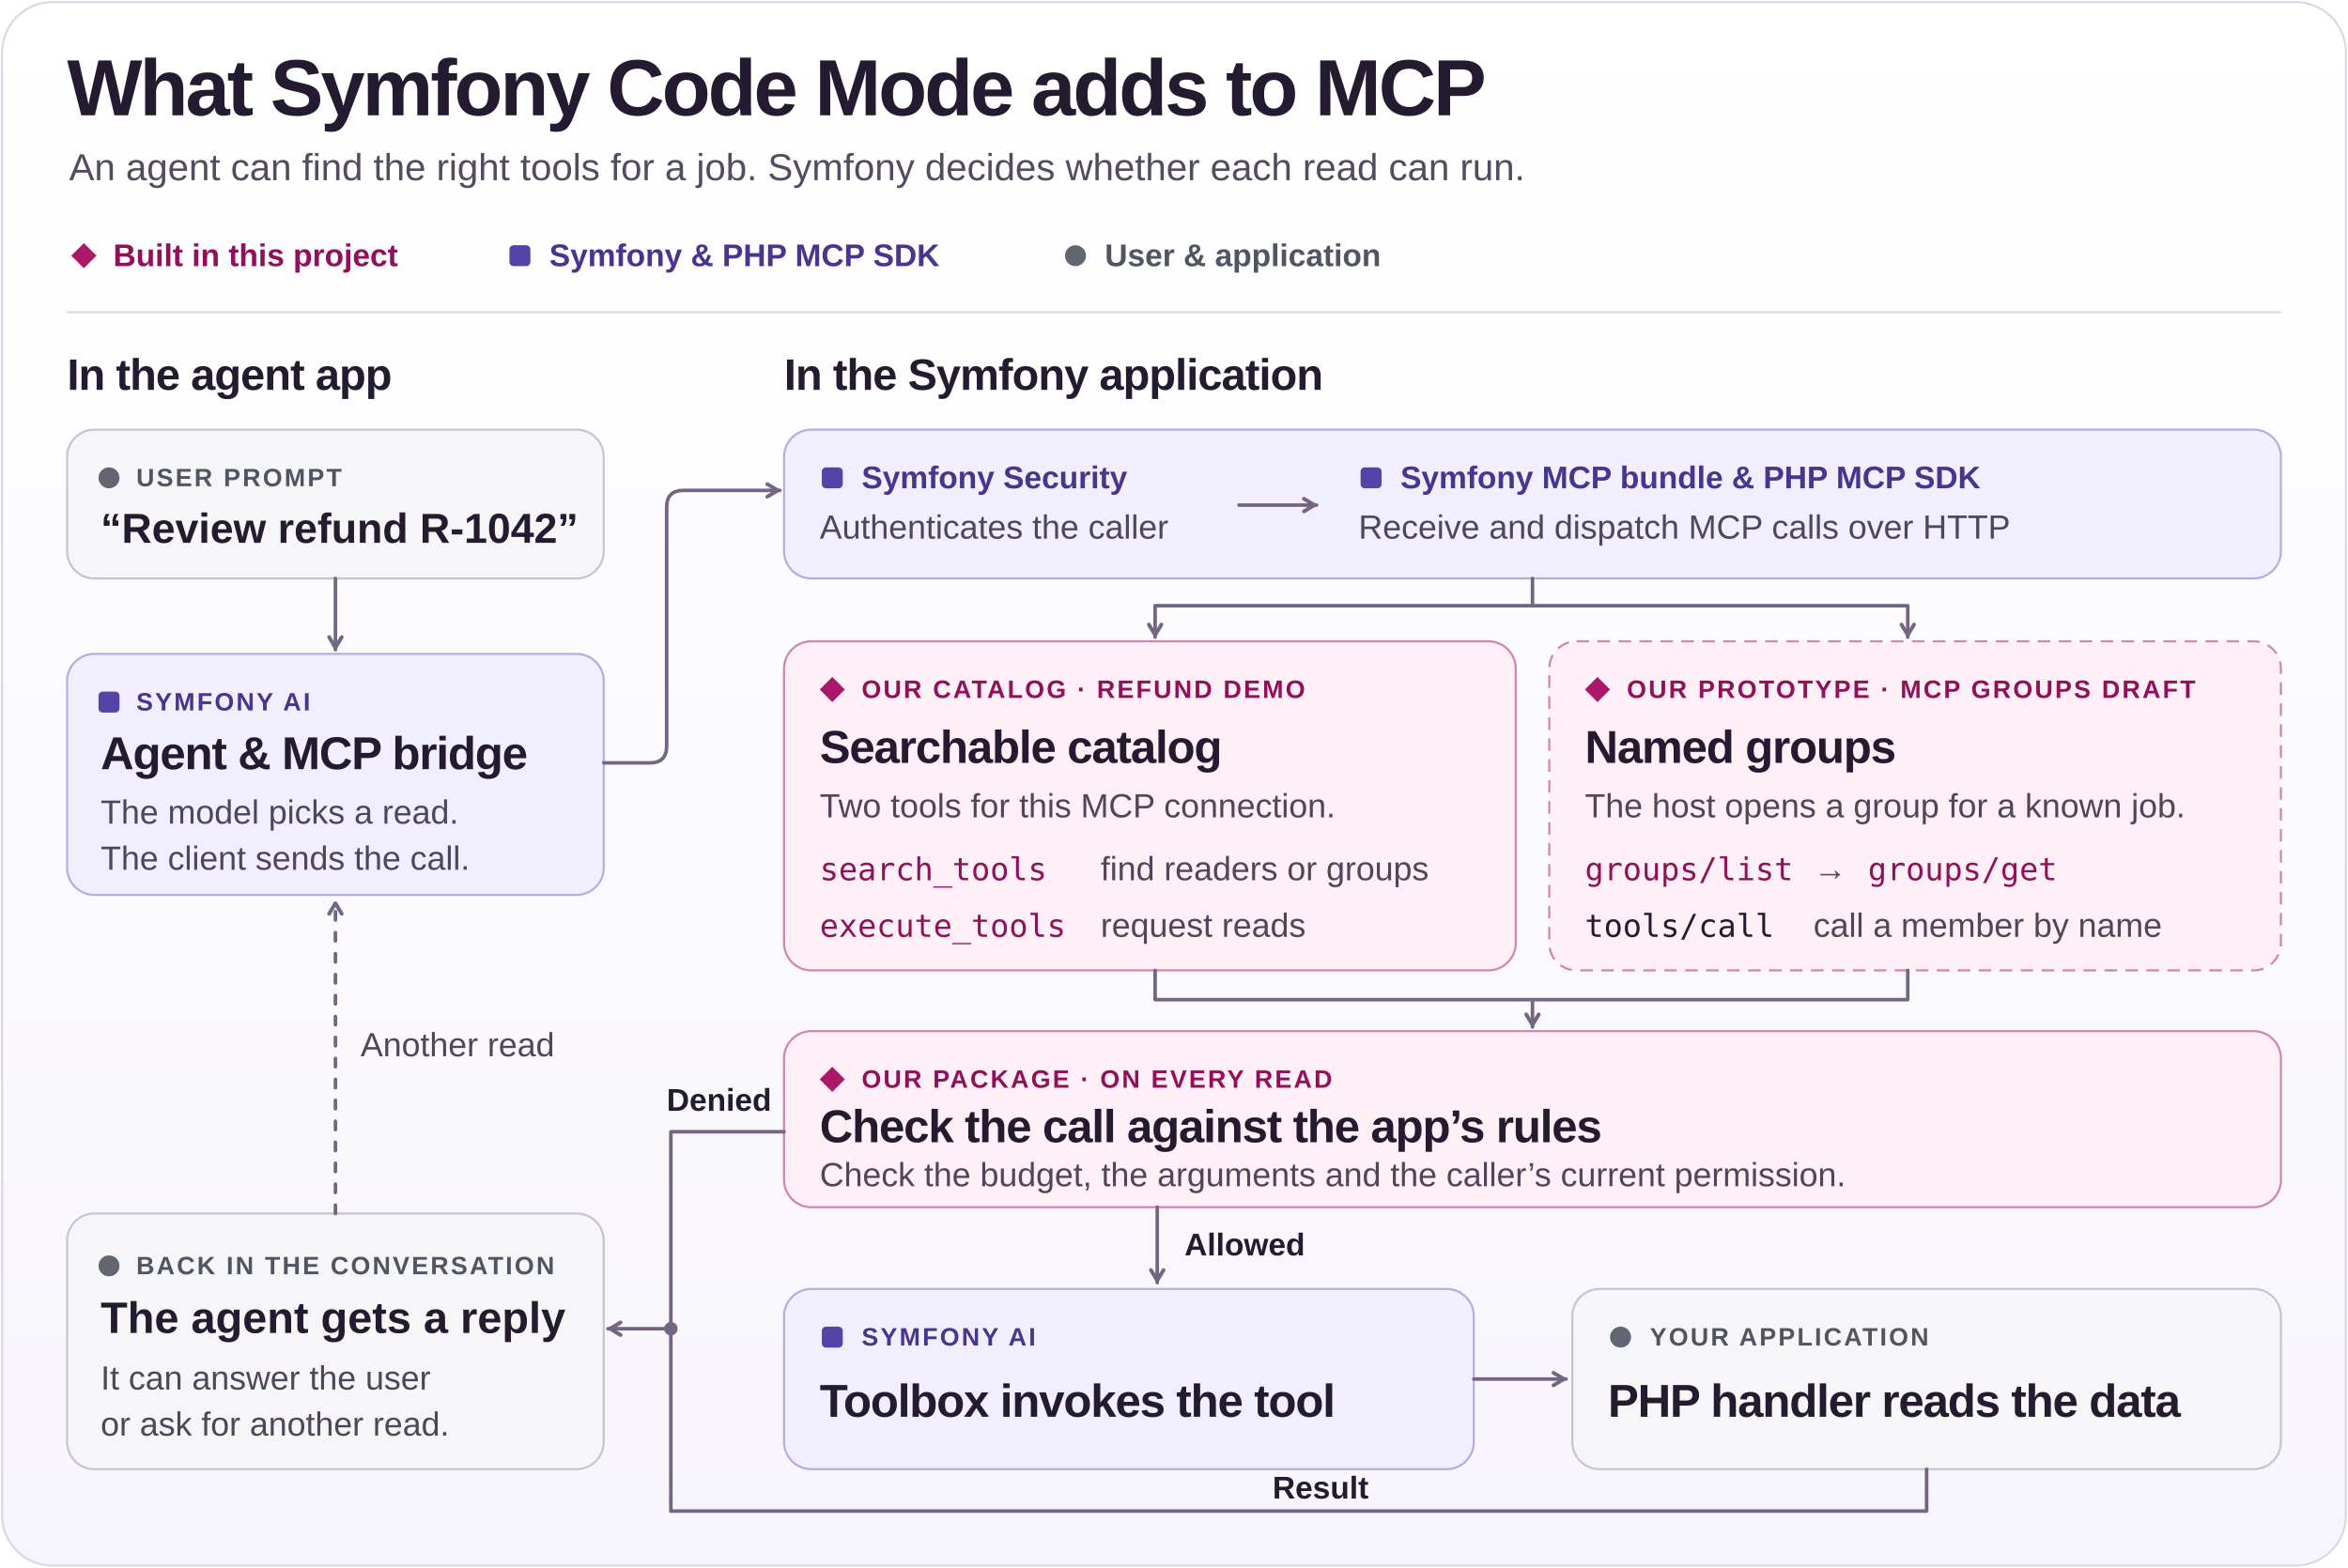
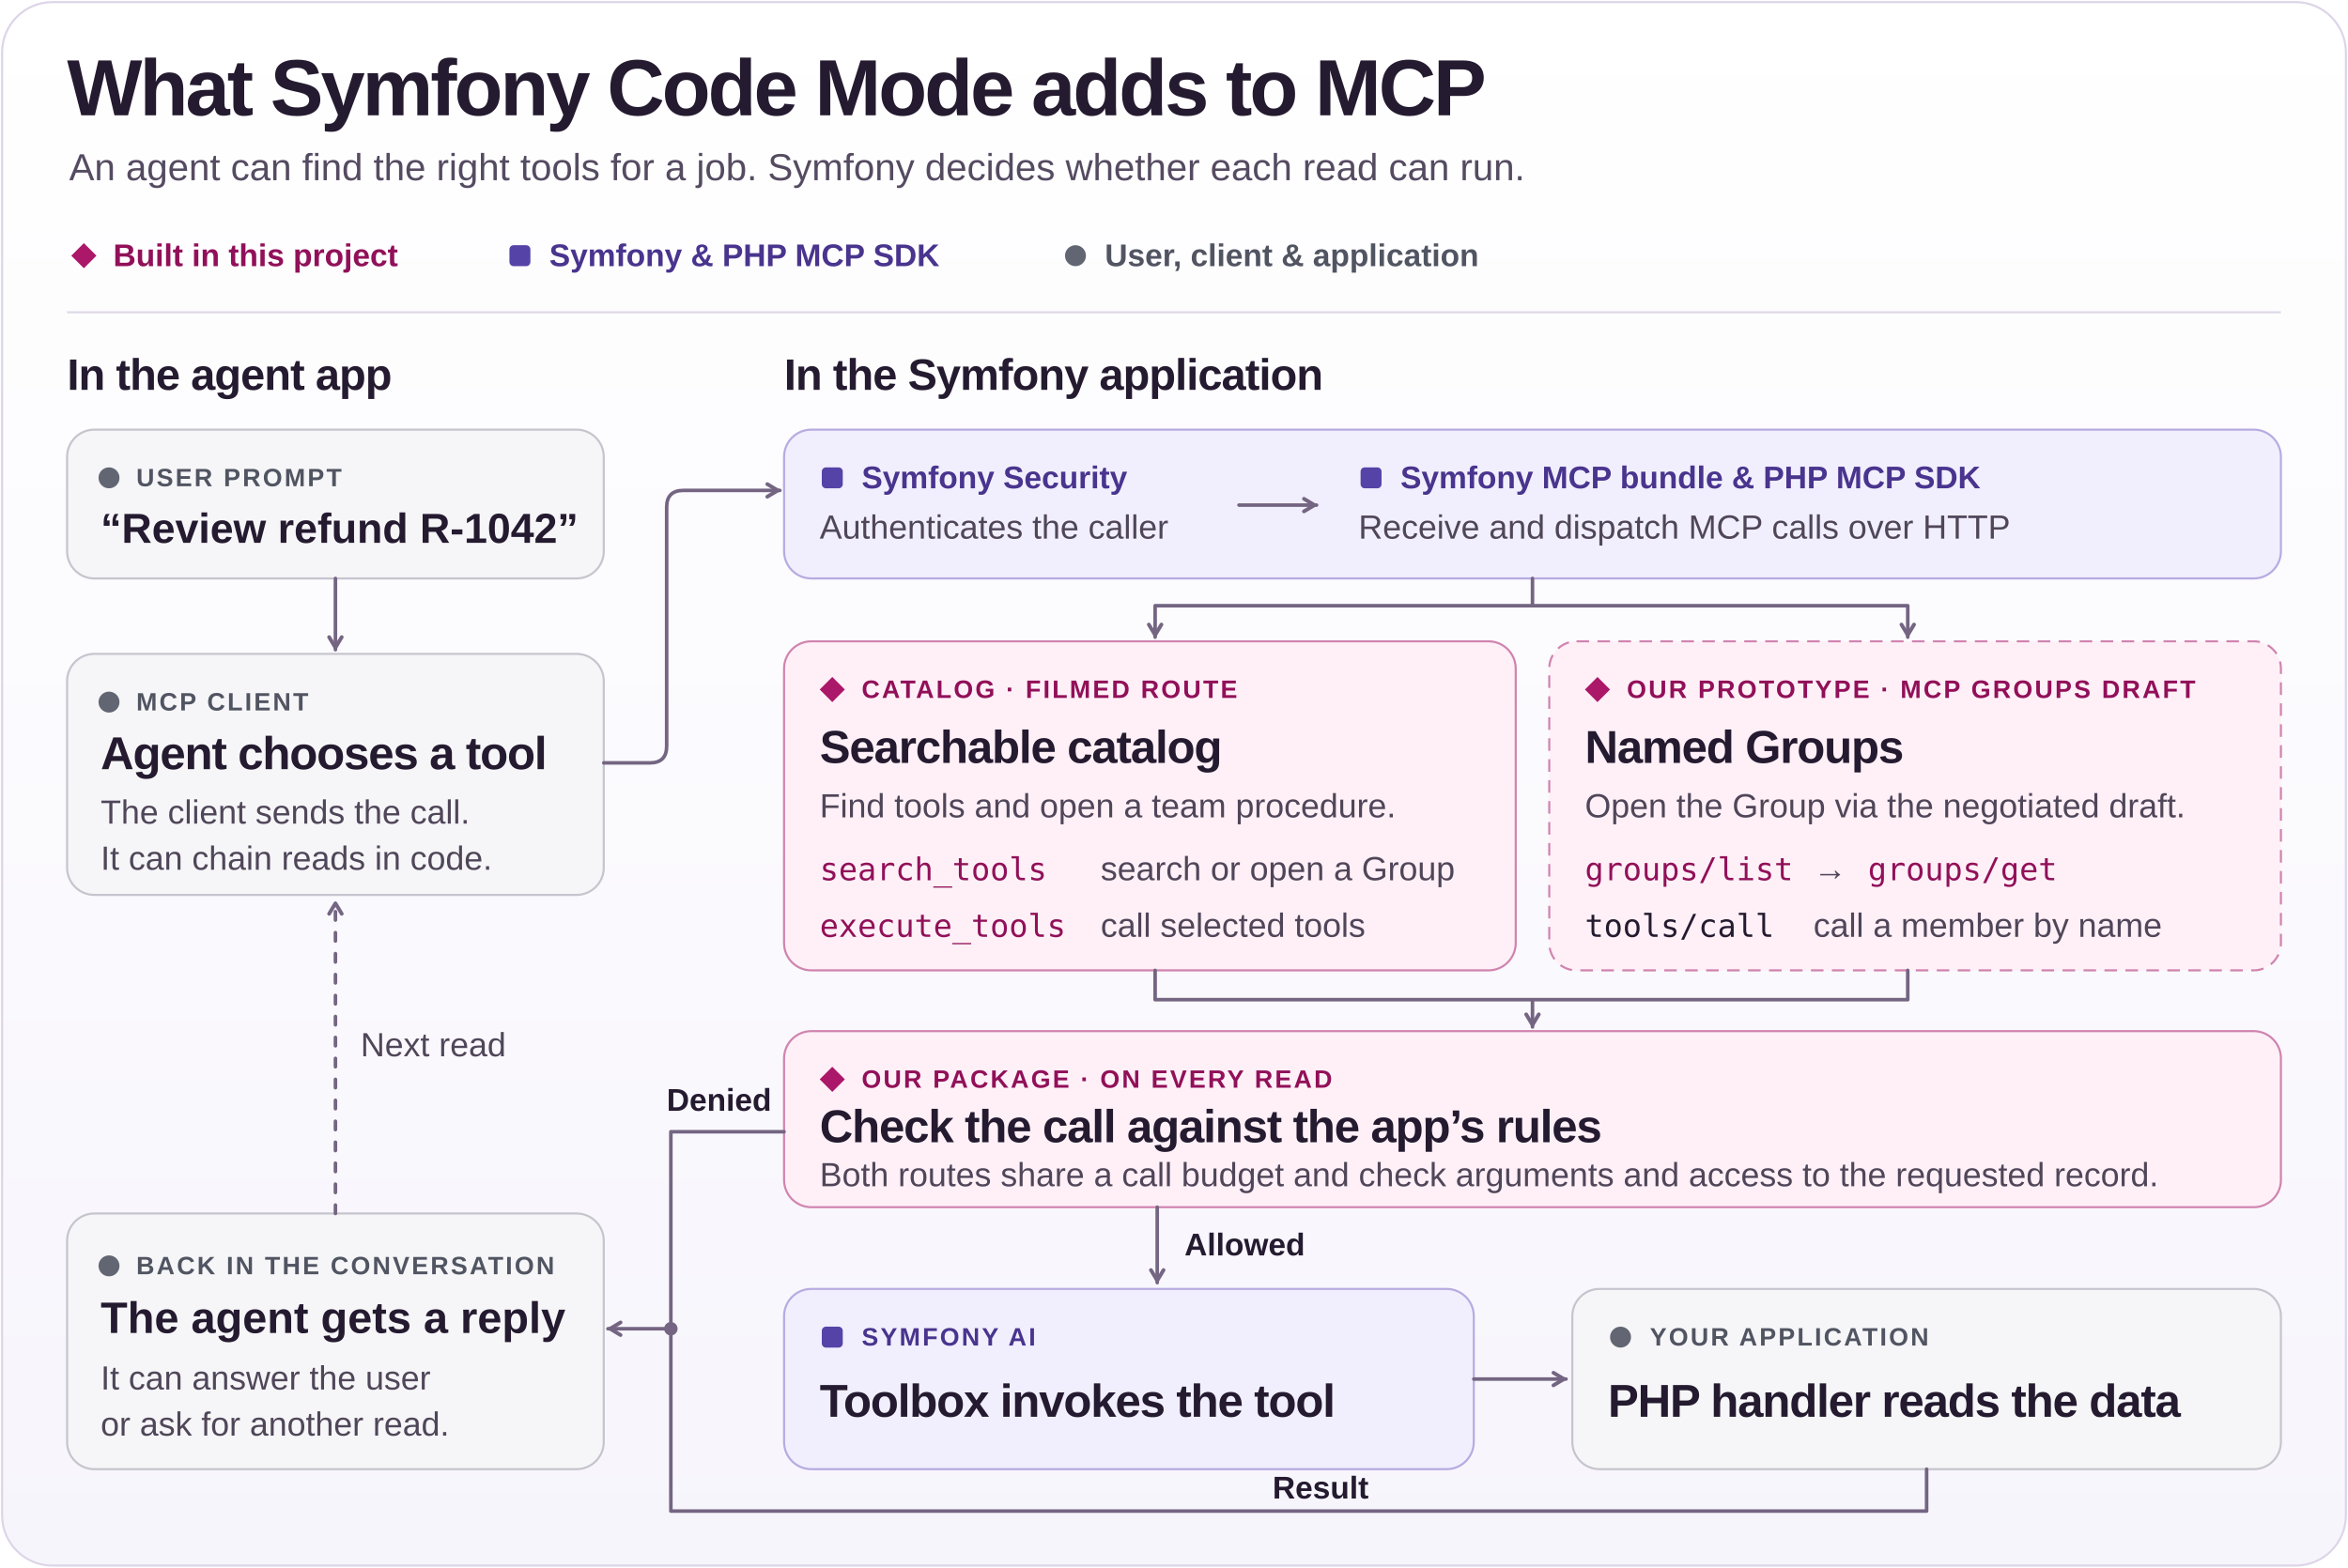
<svg xmlns="http://www.w3.org/2000/svg" width="1120" height="748" viewBox="0 0 1120 748" role="img" aria-labelledby="title description">
  <defs>
    <linearGradient id="paper" x2="0" y2="1">
      <stop stop-color="#fff" />
      <stop offset="1" stop-color="#f7f5fc" />
    </linearGradient>
    <marker id="arrow" refX="7" refY="4" markerWidth="8" markerHeight="8" orient="auto" markerUnits="userSpaceOnUse">
      <path d="m1 1 5 3-5 3" fill="none" stroke="#746582" stroke-width="1.8" stroke-linecap="round" stroke-linejoin="round" />
    </marker>
    <g id="ours">
      <path d="m0 -6 6 6-6 6-6-6z" fill="#ab1769" />
    </g>
    <g id="upstream">
      <rect x="-5" y="-5" width="10" height="10" rx="2" fill="#5643a8" />
    </g>
    <g id="context">
      <circle r="5" fill="#626673" />
    </g>
    <style>
      text { font-family: Arial, Helvetica, sans-serif; fill: #251b30; }
      .title { font-size: 38px; font-weight: 700; letter-spacing: -1.3px; }
      .subtitle { font-size: 18px; fill: #554b61; }
      .section { font-size: 21px; font-weight: 700; letter-spacing: -.4px; }
      .name { font-size: 22px; font-weight: 700; letter-spacing: -.5px; }
      .body { font-size: 16px; fill: #504659; }
      .key { font-size: 15px; font-weight: 700; }
      .owner { font-size: 12px; font-weight: 700; letter-spacing: 1px; }
      .mono { font: 15px Menlo, Consolas, monospace; }
      .ours { fill: #911059; }
      .upstream { fill: #49348e; }
      .context { fill: #515562; }
      .connector { fill: none; stroke: #746582; stroke-width: 1.7; stroke-linecap: round; stroke-linejoin: round; }
      .base-card { fill: #f1effd; stroke: #b7abe1; }
      .our-card { fill: #fff0f7; stroke: #d084af; }
      .context-card { fill: #f6f6f8; stroke: #c6c5ce; }
    </style>
  </defs>
  <rect x="1" y="1" width="1118" height="746" rx="24" fill="url(#paper)" stroke="#ddd5e8" />
  <text x="32" y="55" class="title">What Symfony Code Mode adds to MCP</text>
  <text x="33" y="86" class="subtitle">An agent can find the right tools for a job. Symfony decides whether each read can run.</text>
  <g class="key">
    <use href="#ours" x="40" y="122" />
    <text x="54" y="127" class="ours">Built in this project</text>
    <use href="#upstream" x="248" y="122" />
    <text x="262" y="127" class="upstream">Symfony &amp; PHP MCP SDK</text>
    <use href="#context" x="513" y="122" />
-     <text x="527" y="127" class="context">User &amp; application</text>
+     <text x="527" y="127" class="context">User, client &amp; application</text>
  </g>
  <path d="M32 149h1056" stroke="#dfd8e7" />
  <text x="32" y="186" class="section">In the agent app</text>
  <rect x="32" y="205" width="256" height="71" rx="13" class="context-card" />
  <use href="#context" x="52" y="228" />
  <text x="65" y="232" class="owner context">USER PROMPT</text>
  <text x="48" y="259" font-size="20" font-weight="700">“Review refund R-1042”</text>
  <path d="M160 276v34" class="connector" marker-end="url(#arrow)" />
-   <rect x="32" y="312" width="256" height="115" rx="13" class="base-card" />
-   <use href="#upstream" x="52" y="335" />
-   <text x="65" y="339" class="owner upstream">SYMFONY AI</text>
-   <text x="48" y="367" class="name">Agent &amp; MCP bridge</text>
-   <text x="48" y="393" class="body">The model picks a read.</text>
-   <text x="48" y="415" class="body">The client sends the call.</text>
+   <rect x="32" y="312" width="256" height="115" rx="13" class="context-card" />
+   <use href="#context" x="52" y="335" />
+   <text x="65" y="339" class="owner context">MCP CLIENT</text>
+   <text x="48" y="367" class="name">Agent chooses a tool</text>
+   <text x="48" y="393" class="body">The client sends the call.</text>
+   <text x="48" y="415" class="body">It can chain reads in code.</text>
  <path d="M288 364h22q8 0 8-8V242q0-8 8-8h46" class="connector" marker-end="url(#arrow)" />
  <text x="374" y="186" class="section">In the Symfony application</text>
  <rect x="374" y="205" width="714" height="71" rx="13" class="base-card" />
  <use href="#upstream" x="397" y="228" />
  <text x="411" y="233" class="key upstream">Symfony Security</text>
  <text x="391" y="257" class="body">Authenticates the caller</text>
  <path d="M591 241h37" class="connector" marker-end="url(#arrow)" />
  <use href="#upstream" x="654" y="228" />
  <text x="668" y="233" class="key upstream">Symfony MCP bundle &amp; PHP MCP SDK</text>
  <text x="648" y="257" class="body">Receive and dispatch MCP calls over HTTP</text>
  <g class="connector">
    <path d="M731 276v13m0 0H551v15" marker-end="url(#arrow)" />
    <path d="M731 289h179v15" marker-end="url(#arrow)" />
  </g>
  <rect x="374" y="306" width="349" height="157" rx="13" class="our-card" />
  <use href="#ours" x="397" y="329" />
-   <text x="411" y="333" class="owner ours">OUR CATALOG · REFUND DEMO</text>
+   <text x="411" y="333" class="owner ours">CATALOG · FILMED ROUTE</text>
  <text x="391" y="364" class="name">Searchable catalog</text>
-   <text x="391" y="390" class="body">Two tools for this MCP connection.</text>
+   <text x="391" y="390" class="body">Find tools and open a team procedure.</text>
  <text x="391" y="420" class="mono ours">search_tools</text>
-   <text x="525" y="420" class="body">find readers or groups</text>
+   <text x="525" y="420" class="body">search or open a Group</text>
  <text x="391" y="447" class="mono ours">execute_tools</text>
-   <text x="525" y="447" class="body">request reads</text>
+   <text x="525" y="447" class="body">call selected tools</text>
  <rect x="739" y="306" width="349" height="157" rx="13" class="our-card" stroke-dasharray="6 4" />
  <use href="#ours" x="762" y="329" />
  <text x="776" y="333" class="owner ours">OUR PROTOTYPE · MCP GROUPS DRAFT</text>
-   <text x="756" y="364" class="name">Named groups</text>
-   <text x="756" y="390" class="body">The host opens a group for a known job.</text>
+   <text x="756" y="364" class="name">Named Groups</text>
+   <text x="756" y="390" class="body">Open the Group via the negotiated draft.</text>
  <text x="756" y="420" class="mono ours">groups/list</text>
  <text x="865" y="420" class="body">→</text>
  <text x="891" y="420" class="mono ours">groups/get</text>
  <text x="756" y="447" class="mono">tools/call</text>
  <text x="865" y="447" class="body">call a member by name</text>
  <path d="M551 463v14h359v-14m-179 14v13" class="connector" marker-end="url(#arrow)" />
  <rect x="374" y="492" width="714" height="84" rx="13" class="our-card" />
  <use href="#ours" x="397" y="515" />
  <text x="411" y="519" class="owner ours">OUR PACKAGE · ON EVERY READ</text>
  <text x="391" y="545" class="name">Check the call against the app’s rules</text>
-   <text x="391" y="566" class="body">Check the budget, the arguments and the caller’s current permission.</text>
+   <text x="391" y="566" class="body">Both routes share a call budget and check arguments and access to the requested record.</text>
  <path d="M552 576v36" class="connector" marker-end="url(#arrow)" />
  <text x="565" y="599" class="key">Allowed</text>
  <rect x="374" y="615" width="329" height="86" rx="13" class="base-card" />
  <use href="#upstream" x="397" y="638" />
  <text x="411" y="642" class="owner upstream">SYMFONY AI</text>
  <text x="391" y="676" class="name">Toolbox invokes the tool</text>
  <path d="M703 658h44" class="connector" marker-end="url(#arrow)" />
  <rect x="750" y="615" width="338" height="86" rx="13" class="context-card" />
  <use href="#context" x="773" y="638" />
  <text x="787" y="642" class="owner context">YOUR APPLICATION</text>
  <text x="767" y="676" class="name">PHP handler reads the data</text>
  <path d="M919 701v20H320v-87" class="connector" />
  <text x="607" y="715" class="key">Result</text>
  <path d="M374 540h-54v94h-30" class="connector" marker-end="url(#arrow)" />
  <circle cx="320" cy="634" r="3.2" fill="#746582" />
  <text x="318" y="530" class="key">Denied</text>
  <rect x="32" y="579" width="256" height="122" rx="13" class="context-card" />
  <use href="#context" x="52" y="604" />
  <text x="65" y="608" class="owner context">BACK IN THE CONVERSATION</text>
  <text x="48" y="636" font-size="21" font-weight="700">The agent gets a reply</text>
  <text x="48" y="663" class="body">It can answer the user</text>
  <text x="48" y="685" class="body">or ask for another read.</text>
  <path d="M160 579V430" class="connector" stroke-dasharray="4 6" marker-end="url(#arrow)" />
-   <text x="172" y="504" class="body">Another read</text>
+   <text x="172" y="504" class="body">Next read</text>
</svg>
